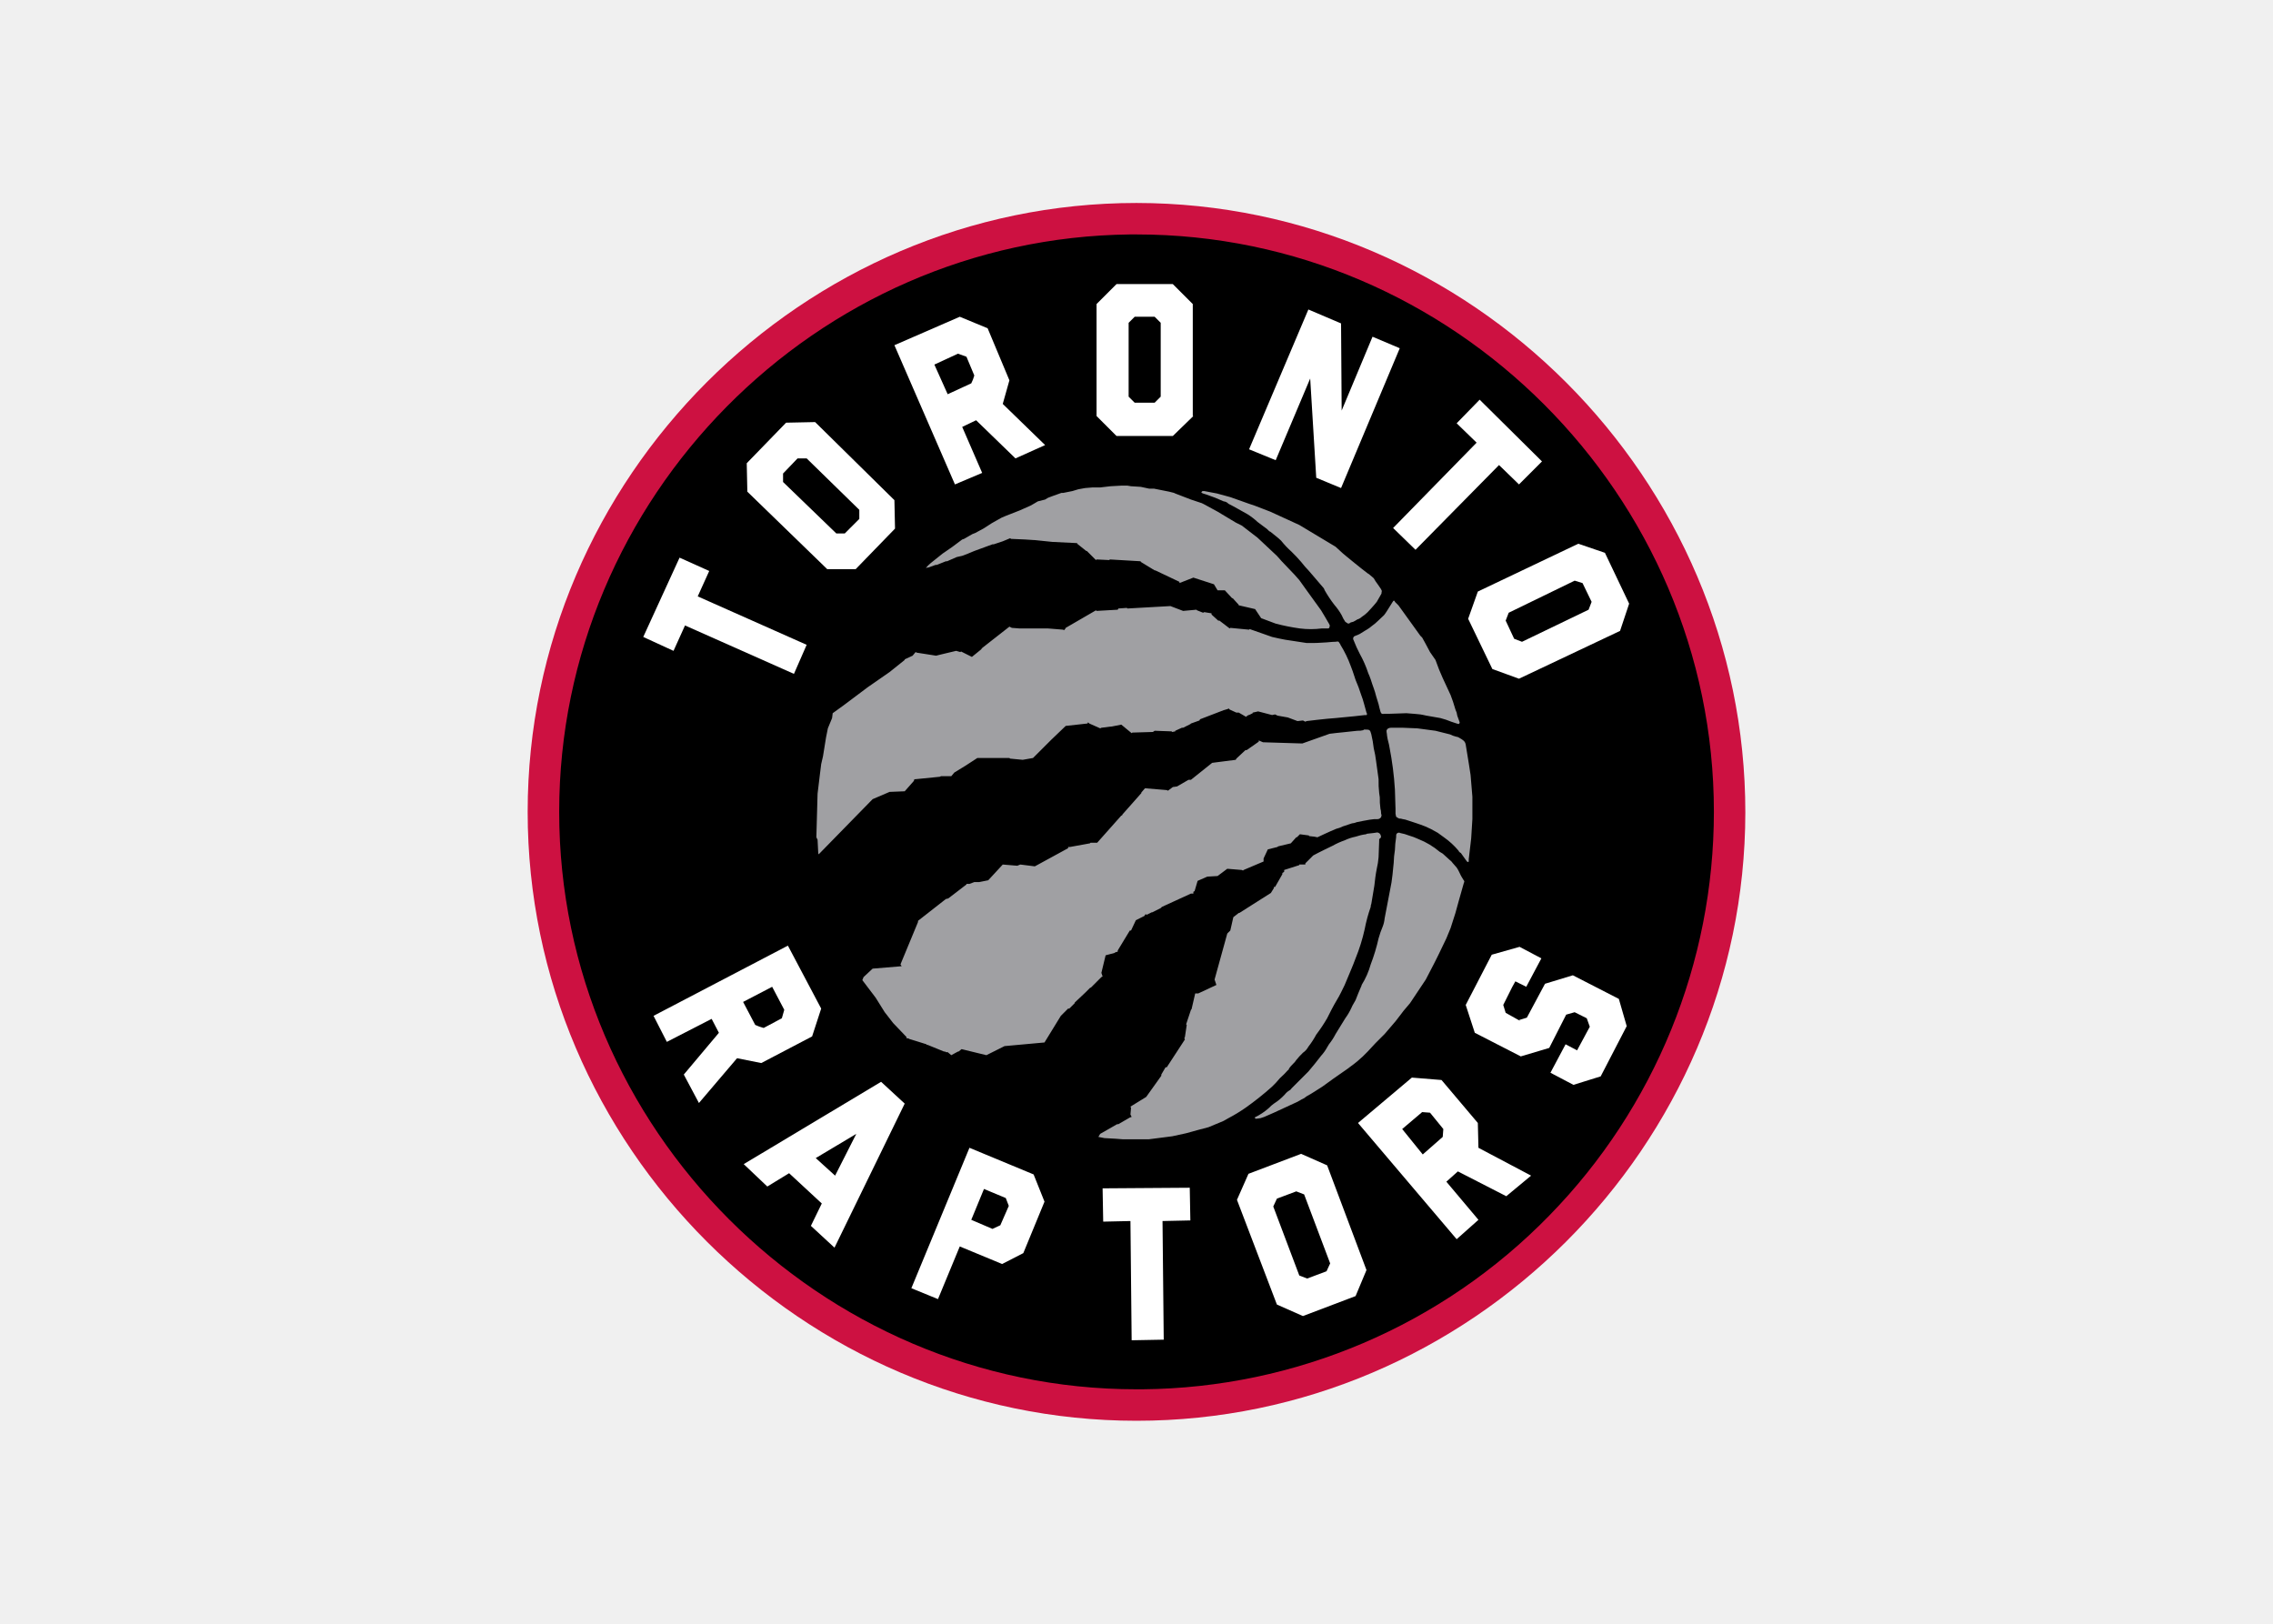
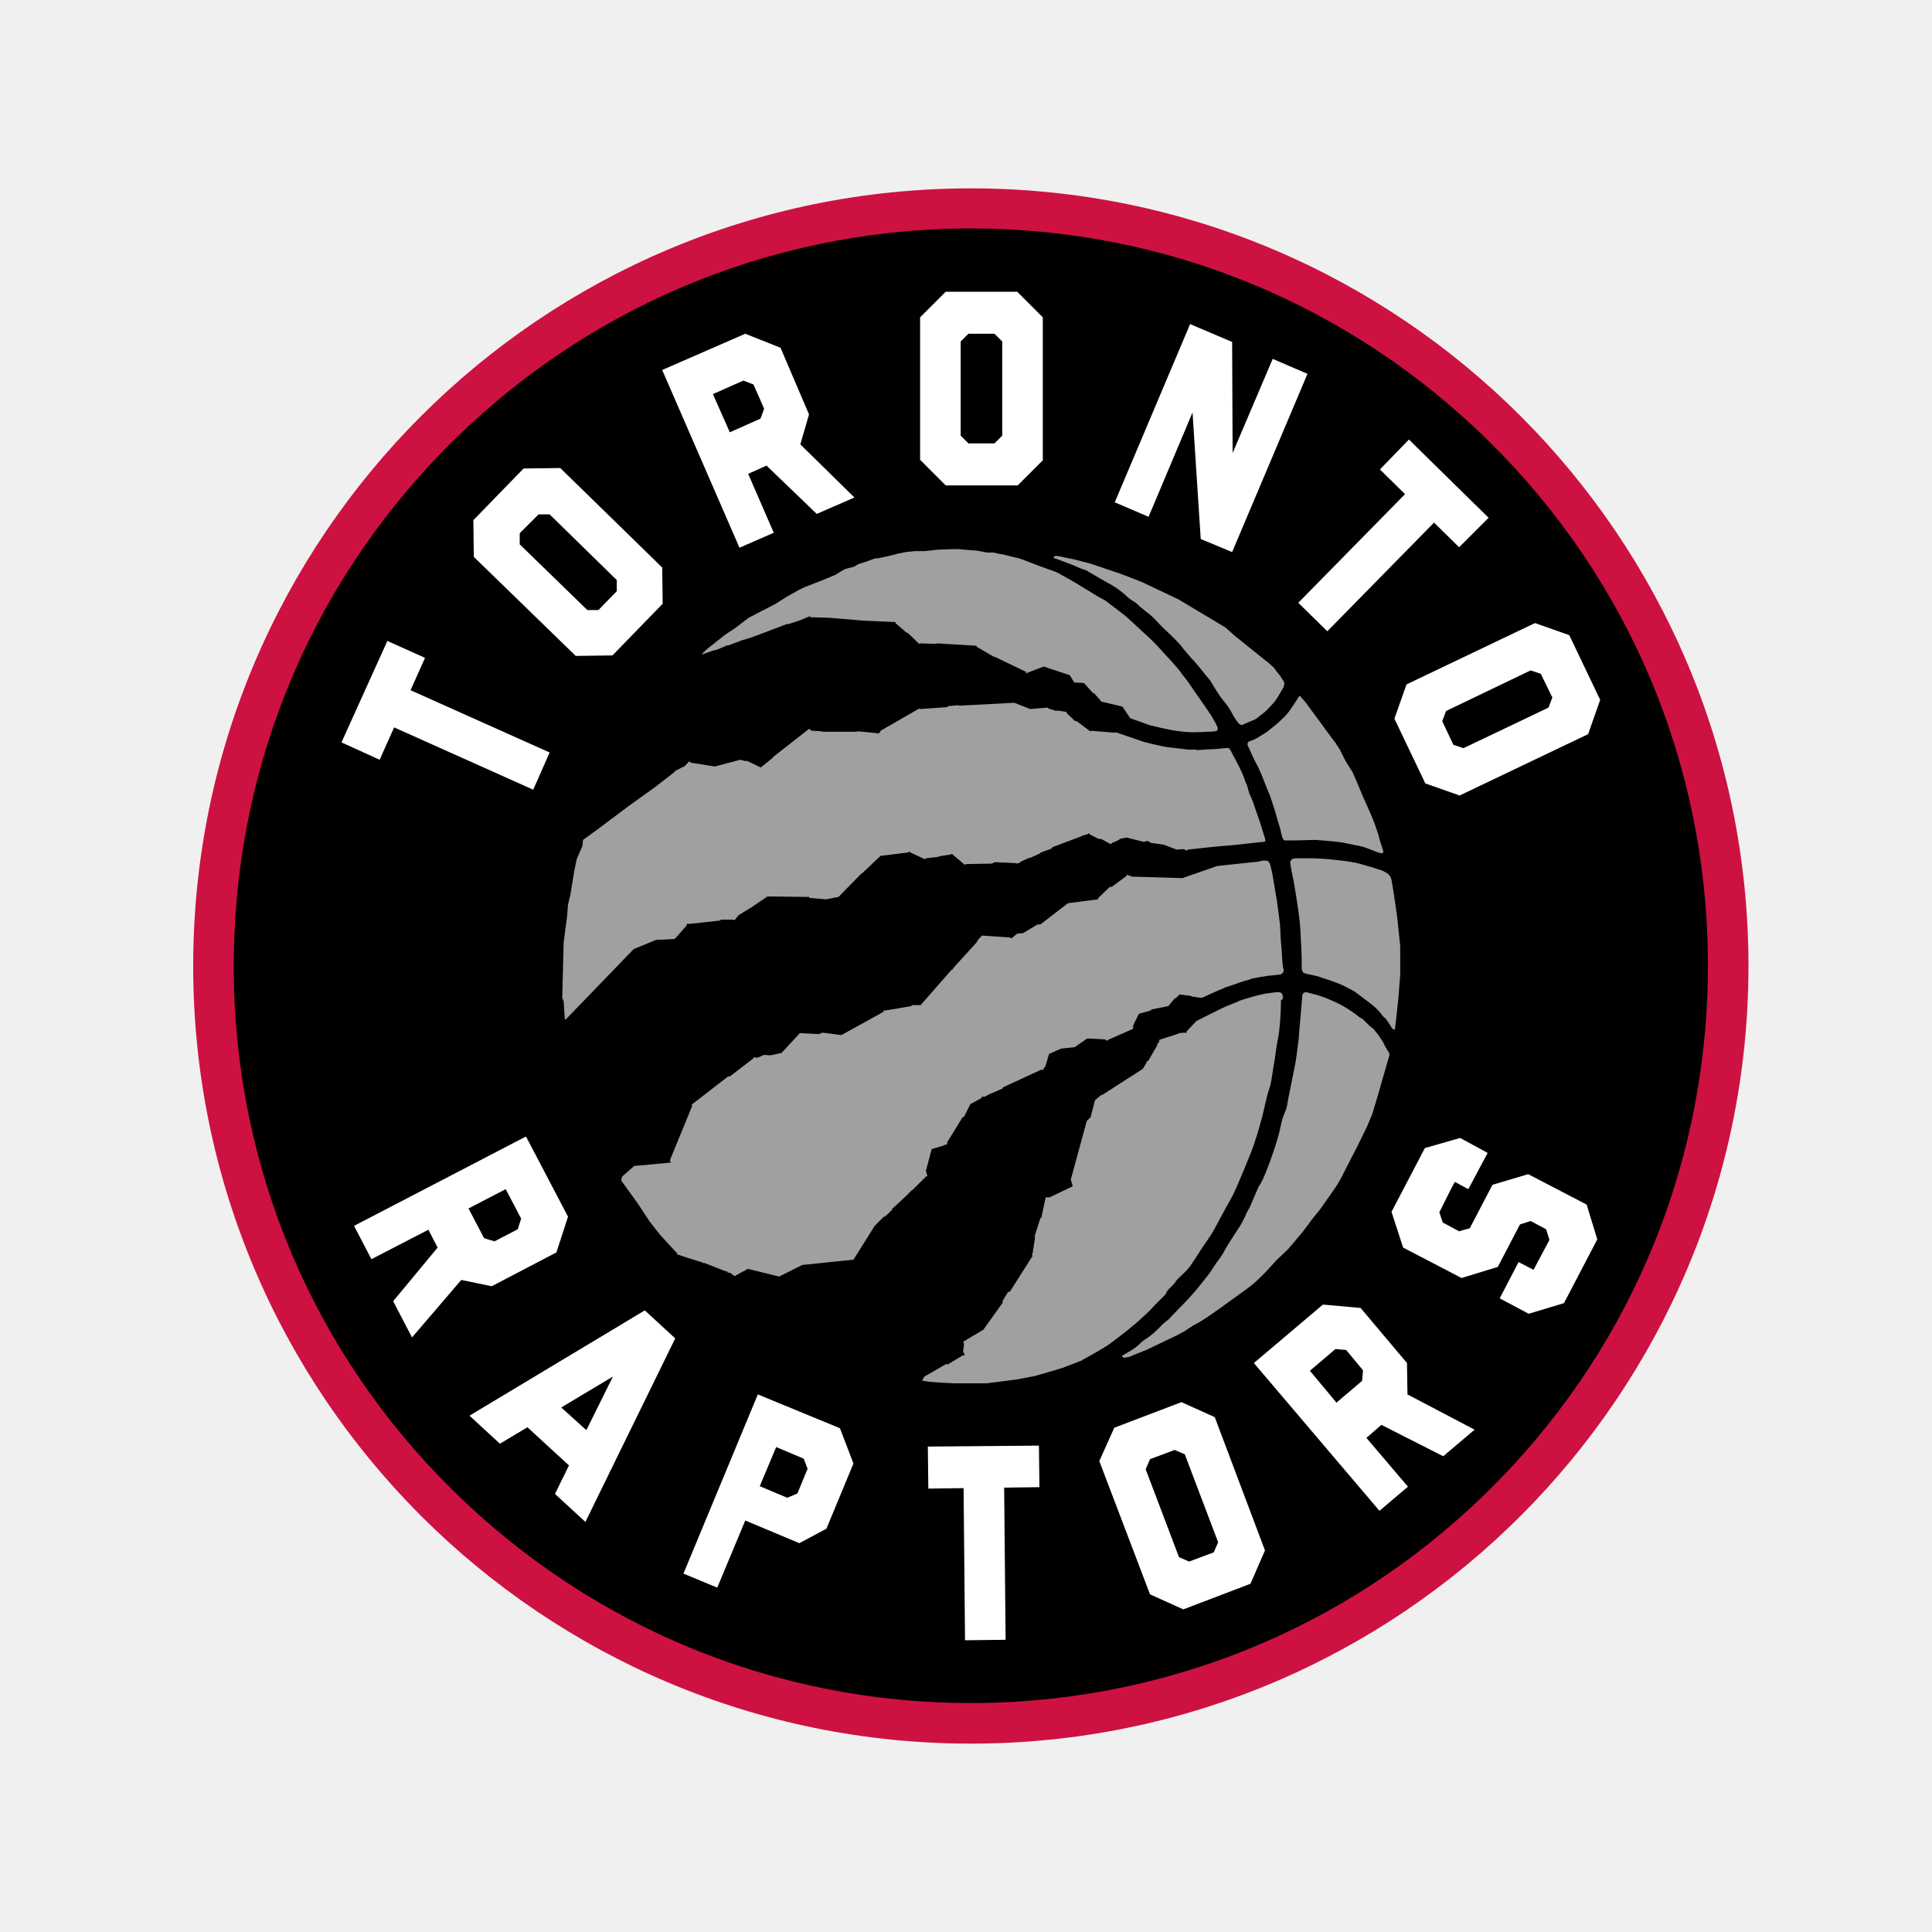
- <svg xmlns="http://www.w3.org/2000/svg" clip-rule="evenodd" fill-rule="evenodd" viewBox="0 0 560 400">
-   <path d="m429.999 200.149c-.082 82.231-67.768 149.85-149.999 149.85-82.287 0-149.999-67.712-149.999-149.999s67.712-149.999 149.999-149.999c82.32.062 150.018 67.829 149.999 150.149z" fill="#cd1141" />
-   <path d="m279.999 342.245c-78.029-.01-142.232-64.221-142.232-142.251 0-77.41 63.187-141.339 140.592-142.241h1.661c78.027 0 142.232 64.206 142.232 142.232 0 37.169-14.57 72.897-40.564 99.467-26.347 27.043-62.444 42.459-100.198 42.793z" />
-   <path d="m279.552 78.032-1.491 1.491v18.191l1.491 1.491h4.92l1.491-1.491v-18.191l-1.491-1.491zm14.463 24.453-5.07 4.92h-13.867l-4.92-4.92v-27.584l4.92-4.92h13.867l4.92 4.92v27.584h.149zm95.875 41.153-1.938-.596-16.252 7.903-.746 1.938 2.087 4.473 1.938.746 16.402-7.903.746-1.938-2.237-4.622zm-15.656 23.559-6.561-2.386-5.964-12.376 2.386-6.71 24.751-11.779 6.561 2.237 5.964 12.525-2.237 6.71-24.901 11.779zm-181.312-50.547v2.087l13.121 12.674h2.087l3.579-3.579v-2.237l-12.972-12.674h-2.237l-3.579 3.728zm27.435 6.561.149 7.008-9.692 9.99h-7.008l-19.682-19.085-.149-7.008 9.692-9.99 7.157-.149 19.533 19.235zm124.503-37.426-14.463 34.443-6.113-2.535-1.491-24.453-8.499 20.129-6.561-2.684 14.612-34.443 8.052 3.429.149 21.471 7.604-18.191 6.71 2.833zm-111.381 11.332 5.815-2.684c.313-.62.563-1.269.746-1.938l-1.938-4.622-2.087-.746-5.815 2.684 3.28 7.306zm15.209-3.429-1.64 5.815 10.437 10.139-7.306 3.28-9.692-9.394-3.429 1.64 4.92 11.332-6.71 2.833-14.91-34.294 16.103-7.008 6.859 2.833 5.368 12.823zm125.546 25.646-4.92-4.771-20.576 20.875-5.517-5.368 20.576-21.024-4.92-4.771 5.666-5.815 15.358 15.209-5.666 5.666zm-199.503 21.322-2.833 6.262 26.839 11.928-3.131 7.157-26.839-11.928-2.833 6.262-7.455-3.429 8.946-19.533 7.306 3.28zm205.02 95.427-3.728 7.008-2.684-1.342-.746 1.342-2.237 4.473.596 1.938 3.728 2.087-.447-.298 1.938-.596 4.473-8.35 6.859-2.087 11.332 5.815 1.938 6.71-6.412 12.376-6.71 2.087-5.666-2.982 3.728-7.008 2.833 1.491 3.131-5.815-.746-2.087-2.982-1.491-2.087.596-4.175 8.201-7.008 2.087-11.332-5.815-2.237-6.859 6.412-12.376 6.859-1.938 5.368 2.833zm-196.67 10.735 2.982 5.666c.671.314 1.369.564 2.087.746l4.473-2.386.596-2.087-2.982-5.666-7.157 3.728zm4.473 15.06-5.964-1.193-9.394 11.034-3.728-7.008 8.648-10.288-1.789-3.429-11.034 5.666-3.28-6.412 33.101-17.296 8.201 15.507-2.237 6.859-12.525 6.561zm51.74 38.618 5.219 2.237 1.938-.895 2.087-4.771-.746-1.938-5.368-2.237-3.131 7.604zm-2.833 6.561-5.368 12.972-6.561-2.684 14.314-34.592 15.805 6.561 2.684 6.71-5.219 12.674-5.219 2.684-10.437-4.324zm56.809-6.412-6.859.149.298 29.225-7.903.149-.298-29.374-6.71.149-.149-8.201 21.471-.149.149 8.052zm21.322-5.368-.895 1.938 6.412 16.998 1.938.746 4.771-1.789.895-1.938-6.412-16.998-1.938-.746zm22.068 17.594-2.684 6.412-12.972 4.92-6.412-2.833-9.841-25.795 2.833-6.412 12.972-4.92 6.412 2.833zm13.866-28.478 4.92-4.324.149-1.938-3.28-4.026-1.938-.149-4.92 4.175 5.07 6.262zm13.569-7.753.149 6.113 12.972 6.859-6.113 5.07-11.928-6.113-2.833 2.535 7.903 9.394-5.368 4.771-24.304-28.628 13.27-11.183 7.306.596zm-158.35 12.971 5.219-10.288-9.99 5.964zm-.149 17.743-5.815-5.368 2.684-5.517-8.052-7.455-5.368 3.28-5.815-5.517 33.847-20.278 5.815 5.368z" fill="#fff" />
-   <path d="m309.075 275.297.298.298c.401-.02.799-.07 1.193-.149l.895-.298 2.386-1.044 5.815-2.684 1.044-.596.596-.298.596-.447 1.044-.596 1.193-.746 1.64-1.044 2.684-1.938 1.491-1.044 1.938-1.342 1.789-1.342.746-.596 1.342-1.193 1.193-1.193 1.938-2.087 2.237-2.237 2.684-3.131 1.491-1.938.447-.596 1.64-1.938 2.982-4.473.895-1.342 2.087-4.026 1.044-2.087 1.938-4.026 1.044-2.535 1.193-3.728s1.342-4.92 2.087-7.455c.149-.149.149-.447-.149-.746-.405-.614-.754-1.262-1.044-1.938-.167-.365-.365-.716-.596-1.044l-1.044-1.193c-.149-.298-.447-.447-.746-.746l-1.64-1.491-.746-.447c-1.557-1.322-3.32-2.379-5.219-3.131-.769-.363-1.567-.662-2.386-.895-.675-.267-1.374-.467-2.087-.596-.293-.175-.673-.112-.895.149-.149.149-.149.447-.149.895-.173 1.035-.273 2.081-.298 3.131-.173 1.035-.273 2.081-.298 3.131l-.298 2.982c-.125 1.252-.326 2.498-.596 3.728-.447 2.386-.895 4.771-1.342 7.008-.061.664-.211 1.315-.447 1.938-.414.969-.763 1.966-1.044 2.982-.488 2.182-1.136 4.324-1.938 6.412-.5 1.788-1.252 3.495-2.237 5.07 0 .149 0 .149-.149.447-.447 1.044-.895 2.087-1.342 3.28-.298.596-.746 1.193-1.044 1.938-.408.895-.907 1.743-1.491 2.535l-2.386 3.877c-.458.898-1.008 1.748-1.64 2.535l-.447.746c-.41.753-.911 1.455-1.491 2.087-1.044 1.342-2.087 2.684-3.131 3.877l-2.237 2.237-1.938 1.938c-.149.298-.298.298-.447.447-.463.265-.869.62-1.193 1.044-.793.86-1.695 1.612-2.684 2.237-.434.304-.834.655-1.193 1.044-1.072.963-2.278 1.767-3.579 2.386zm52.634-62.922.149-.149v-.596l.596-5.07.298-4.771v-5.517l-.447-5.368s-.746-4.92-1.193-7.455c-.149-.895-.746-1.193-1.491-1.64-.298-.149-.447-.298-.746-.298-.569-.132-1.12-.333-1.64-.596l-3.579-.895-4.473-.596-3.579-.149h-2.535c-.596 0-1.044 0-1.342.447-.298.298 0 .895 0 1.491.149 1.193.447 1.789.596 2.833.676 3.446 1.124 6.932 1.342 10.437l.149 4.771v1.193c.035.251.084.5.149.746.227.181.478.332.746.447.304-.002.608.047.895.149.409.046.81.145 1.193.298 1.342.447 2.833.895 4.324 1.491.923.388 1.82.835 2.684 1.342.077.084.184.138.298.149.596.447 1.193.895 1.64 1.193 1.33.933 2.534 2.037 3.579 3.28.117.266.331.48.596.596l1.491 2.087.298.149zm-36.084-57.554h1.342c.298 0 .596 0 .596-.447.149-.298 0-.447-.149-.746-.149-.298-1.044-1.789-1.044-1.789l-.895-1.491-3.877-5.368-.746-1.044-.746-1.044-1.193-1.342-3.131-3.28-1.193-1.342-4.771-4.473-3.877-2.982-1.491-.746-4.473-2.684-3.28-1.789-.596-.298-2.684-.895-3.877-1.491-.298-.149-1.193-.298-1.491-.298-2.237-.447h-1.193l-2.087-.447-2.386-.149-.895-.149h-1.491l-2.684.149-2.535.298h-1.938l-1.789.149-1.64.298-1.491.447-2.237.447h-.447l-2.087.746-1.193.447-.746.447-1.789.447-.746.447-1.044.596-2.684 1.193-3.429 1.342-1.044.447-2.386 1.342-2.087 1.342-1.938 1.044-.746.298-2.087 1.193-.447.149-2.386 1.789-1.938 1.342-.447.298-2.237 1.789-.746.596c-.434.359-.834.759-1.193 1.193l.746-.149 1.64-.596h.298l2.237-.895h.298l2.386-1.044 1.342-.298 1.193-.447 1.789-.746 4.473-1.64h.298l2.237-.746 1.789-.746.298.149 3.429.149 2.237.149h.149l4.324.447 6.113.298v.149l2.237 1.789h.149l2.237 2.237.149-.149 3.131.149.149-.149 7.604.447v.149l3.429 2.087h.149l5.964 2.833v.298l3.429-1.342 5.07 1.64.895 1.491h1.789l1.789 1.938h.149l1.491 1.64v.149h.149l3.877.895 1.491 2.237 3.579 1.342c1.962.519 3.954.917 5.964 1.193 1.782.225 3.586.225 5.368 0zm33.996 23.111c-.149-.447-.596-1.64-.596-1.64l-.149-.746-.298-.746-.596-1.938-.596-1.64-1.938-4.175-.895-2.087-.895-2.386-1.342-1.938-1.193-2.237-.746-1.342-.447-.447-5.368-7.455-.895-.895c-.011-.159-.139-.287-.298-.298s-1.64 2.684-2.386 3.579c-.746.746-2.237 2.087-2.237 2.087s-1.193.895-1.342 1.044c-.385.268-.783.518-1.193.746l-1.193.746c-.335.176-.685.326-1.044.447-.298.149-.447.149-.447.298-.149.149-.149.149-.149.447s.149.298.149.447c.435 1.121.933 2.215 1.491 3.28.846 1.52 1.546 3.118 2.087 4.771.225.486.424.984.596 1.491.447 1.491 1.044 2.833 1.342 4.175l.596 1.938c.149.596.298 1.342.447 1.789s.298.746.895.596h1.193l4.324-.149c.447 0 3.429.298 3.429.298s.895.149 1.491.298l3.429.596c.916.231 1.813.529 2.684.895l1.342.447c.157.026.307.076.447.149.298-.149.298-.298.298-.447zm-19.234-32.505c-.116-.267-.266-.518-.447-.746l-.298-.447-.746-1.044-.447-.746-1.044-.895c-.134-.121-.285-.221-.447-.298-1.789-1.342-5.219-4.175-5.219-4.175l-.895-.746-1.789-1.64-8.946-5.368-7.157-3.28-3.877-1.491-1.342-.447-4.622-1.64-3.28-.895-3.131-.596h-.447l-.298.298s.298.298.447.298c1.044.298 2.087.746 2.982 1.044l2.087.895c.458.042.883.256 1.193.596 1.491.746 2.982 1.64 4.622 2.535.906.562 1.756 1.21 2.535 1.938l1.789 1.342c.333.203.635.455.895.746.149.149.298.298.447.298.895.746 1.938 1.491 2.684 2.237.767.965 1.615 1.864 2.535 2.684.895.895 1.64 1.64 2.386 2.535.603.782 1.25 1.528 1.938 2.237l3.579 4.175c.149.149.149.298.298.596.708 1.249 1.506 2.444 2.386 3.579.68.783 1.28 1.631 1.789 2.535.24.577.539 1.126.895 1.64.298.149.596.447.746.447.226-.031.436-.137.596-.298l.596-.149c.362-.174.711-.374 1.044-.596.393-.107.752-.312 1.044-.596.539-.342 1.04-.742 1.491-1.193.447-.447 1.491-1.64 1.491-1.64l.746-.895 1.193-2.087c-.149 0 .149-.447 0-.746zm-3.728 30.119c-.447-1.491-.746-2.982-1.342-4.473-.381-1.216-.83-2.411-1.342-3.579l-.746-2.237-.447-1.193c-.661-1.823-1.511-3.572-2.535-5.219-.011-.114-.065-.221-.149-.298l-.298-.447c-.298-.149-.447 0-.895 0-.746 0-1.789.149-2.087.149-.447 0-1.938.149-3.131.149h-1.789l-3.877-.596c-1.491-.149-4.622-.895-4.622-.895l-2.535-.895-2.982-1.044-.149.149-4.622-.447-.149.149-2.535-1.938h-.298l-1.64-1.491v-.298l-1.789-.298-.298.149-1.491-.596-.149-.149-3.28.298-3.131-1.193-10.586.596-.149-.149-2.087.149-.149.298-5.219.298-.149-.149-7.455 4.324-.149.298-.298.298-.149-.149-3.728-.298h-7.008l-1.938-.149-.596-.298-6.859 5.368v.149l-2.386 1.938-2.684-1.342-.149.149-1.044-.298s-5.07 1.193-4.92 1.193l-4.771-.746-.298-.149-.746.895-1.938.895v.149l-3.728 2.982-5.368 3.728-5.964 4.473-2.684 1.938-.149 1.193-1.044 2.535-.447 2.237-.746 4.622-.447 1.938-.298 2.386-.596 4.92-.298 10.736.298.596.149 2.982s0 .596.149.596l13.27-13.569 4.175-1.789 3.728-.149 2.237-2.535.149-.447h.298l5.964-.596.298-.149h2.535l.746-.895 2.684-1.64 2.982-1.938h7.903l.149.149 3.131.298 2.535-.447 4.473-4.473 3.579-3.429 5.368-.596.149-.298.298.298 2.684 1.193.298-.149 2.386-.298h.149l2.237-.447h.149l2.535 2.087.149-.149 5.07-.149.447-.298 4.175.149.149.149.746-.149v-.149l1.64-.746h.298l1.789-.895.149-.149 2.087-.746.149-.298 5.815-2.237 1.044-.298.149-.149.298.298 1.64.746h.596l1.789 1.044.149-.149.447-.298h.149l.895-.447v-.149l1.342-.298 3.429.895.746-.149.596.298 2.535.447 2.386.895 1.342-.149.596.298.298-.149s4.771-.596 7.157-.746c1.64-.149 3.131-.298 4.622-.447l2.684-.298c.298.149.596-.149.298-.596zm3.579 24.453c0-.447-.149-.596-.149-.895-.124-.888-.174-1.787-.149-2.684l-.149-1.044c-.128-1.138-.178-2.284-.149-3.429l-.596-4.324c-.127-1.106-.326-2.201-.596-3.28-.127-1.154-.326-2.3-.596-3.429-.298-1.193-.447-1.193-1.64-1.193-.149 0-.298 0-.298.149-.487.123-.989.174-1.491.149-2.386.298-4.622.447-6.859.746l-6.71 2.386-9.692-.298-1.044-.447v.298l-2.982 2.087h-.298l-2.237 2.087-.149.298-5.815.746-5.219 4.175h-.596l-2.833 1.64-1.044.149-1.193.895-.298-.149-5.368-.447-.895 1.044v.149l-4.622 5.219-.149.298h-.149l-5.964 6.71h-1.64l-.149.149-4.92.895h-.447v.298l-8.201 4.473-3.579-.447-.746.298-3.579-.298-3.579 3.877-2.237.447h-1.193l-1.193.447h-.746v.149l-4.473 3.429-.596.149-6.859 5.368v.298l-4.324 10.437.298.447-7.157.596-2.237 2.087-.298.746 3.28 4.324 2.237 3.579 2.087 2.684 3.28 3.429v.298c.149 0 .596 0 .596.149l1.938.596 2.386.746v.004c0 .08.066.145.145.145h.153l4.026 1.64h.298l.149.149h.447l.895.746 1.64-.895h.149l.746-.596 6.113 1.491 4.473-2.237 9.841-.895 4.026-6.561 1.789-1.789h.298l1.342-1.342v-.149l2.535-2.386 1.193-1.193.298-.149 1.342-1.342 1.193-1.193.298-.149-.298-.895 1.044-4.324 2.237-.596.149-.149.596-.149v-.298l2.982-4.92h.298l1.193-2.535 2.087-1.044.298-.447.298.149 1.193-.596h.149l2.087-1.044.298-.298 7.157-3.28h.596v-.447l.298-.149.746-2.535 2.386-1.044 2.535-.149 2.386-1.789 3.579.298.298.149.149-.149 4.92-2.087v-.746l1.044-2.237 2.386-.596.149-.149 3.131-.746 1.342-1.491h.149l.746-.746 2.237.298v.149l1.342.149.746.149s3.131-1.491 4.622-2.087c.569-.132 1.12-.333 1.64-.596l2.237-.746c.413-.029.816-.129 1.193-.298l1.491-.298 1.64-.298 1.193-.149h.746c.28.014.553-.096.746-.298.298-.149.149-.447.298-.596-.101-.287-.152-.59-.149-.895zm0 6.263c.02-.326-.087-.646-.298-.895-.164-.158-.373-.261-.596-.298-.149 0-1.044.149-1.044.149l-1.342.149c-.298 0-.298.149-.447.149-.864.111-1.712.311-2.535.596-.928.185-1.83.486-2.684.895-1.033.357-2.03.805-2.982 1.342-.298.149-3.429 1.64-4.771 2.386l-1.938 1.938v.298h-1.491v.149l-3.728 1.193v.447l-.447.298v.298l-1.789 3.131h-.298v.298s-.298.447-.746 1.193l-7.753 4.92h-.149l-1.342 1.044-.746 3.28-.746.746-3.131 11.332.447 1.342-4.473 2.087h-.746l-.895 3.877-.149.149-1.193 3.579.149.149-.447 2.982-.149.298.149.298-4.473 6.859h-.298l-1.044 1.789v.298l-3.728 5.219-3.877 2.386.149.298-.149 1.64.298.596-.447.149-2.833 1.64h-.298l-4.175 2.386-.447.746 1.491.298 2.684.149 1.938.149h6.262l5.815-.746 3.429-.746 2.684-.746 2.833-.746 3.579-1.491.298-.149 1.044-.596c1.445-.754 2.839-1.602 4.175-2.535 2.286-1.61 4.477-3.354 6.561-5.219.686-.659 1.333-1.356 1.938-2.087.683-.609 1.33-1.255 1.938-1.938.149-.149.298-.149.298-.447.311-.429.66-.829 1.044-1.193.291-.26.543-.562.746-.895.509-.63 1.057-1.228 1.64-1.789.56-.383 1.02-.893 1.342-1.491.732-.936 1.38-1.933 1.938-2.982.979-1.284 1.876-2.628 2.684-4.026.746-1.491 1.491-2.982 2.386-4.473.746-1.193 1.342-2.535 1.938-3.728.895-2.237 1.938-4.473 2.684-6.561.948-2.317 1.696-4.712 2.237-7.157.358-1.874.856-3.718 1.491-5.517-.01-.257.041-.512.149-.746l.746-4.473c.149-1.342.298-2.684.596-4.175.221-.932.372-1.879.447-2.833l.149-4.026v-.447c.189-.103.344-.258.447-.447z" fill="#a0a0a3" />
+ <svg xmlns="http://www.w3.org/2000/svg" version="1.1" id="Layer_1" x="0px" y="0px" width="400px" height="400px" viewBox="0 0 400 400" style="enable-background:new 0 0 400 400;" xml:space="preserve">
+   <style type="text/css">
+ 	.st0{fill:#CD1141;}
+ 	.st1{fill:#FFFFFF;}
+ 	.st2{fill:#A0A0A3;}
+ </style>
+   <g>
+     <path class="st0" d="M362,200c0,88.9-72.1,161-161,161c-88.9,0-161-72.1-161-161c0-88.9,72.1-161,161-161   C289.9,39,362,111.1,362,200" />
+     <path d="M201,352.6c-40.4,0-78.5-15.7-107.3-44.1c-28.8-28.4-44.9-66.4-45.3-106.9c-0.4-40.8,15-79.3,43.5-108.4   c28.5-29.1,66.7-45.4,107.4-45.9c0.6,0,1.2,0,1.7,0c40.4,0,78.5,15.7,107.3,44.1c28.8,28.4,44.9,66.4,45.3,106.9   c0.4,40.8-15,79.3-43.5,108.4c-28.5,29.1-66.7,45.4-107.4,45.9C202.1,352.6,201.5,352.6,201,352.6" />
+     <g>
+       <path class="st1" d="M216,95.2l-5.3,5.3h-14.9l-5.3-5.3V65.7l5.3-5.3h14.8l5.3,5.3V95.2z M200.5,69.1l-1.6,1.6v19.5l1.6,1.6h5.4    l1.6-1.6V70.7l-1.6-1.6H200.5z" />
+       <path class="st1" d="M302.2,164.7l-7.1-2.5l-6.4-13.4l2.5-7.1l26.6-12.7l7.1,2.5l6.4,13.4l-2.5,7.1L302.2,164.7z M319,139.5    l-2.1-0.7l-17.5,8.4l-0.8,2.1l2.3,4.9l2.1,0.7l17.6-8.4l0.8-2.1L319,139.5z" />
+       <path class="st1" d="M137.1,117.5l0.1,7.5l-10.4,10.7l-7.6,0.1l-21.1-20.5l-0.1-7.6L108.4,97l7.6-0.1L137.1,117.5z M107.6,110.4    l0,2.3l14,13.6l2.3,0l3.8-3.9l0-2.3l-13.9-13.6l-2.3,0L107.6,110.4z" />
+       <polygon class="st1" points="270.7,77.4 255.1,114.3 248.6,111.6 246.9,85.4 237.8,107 230.8,104 246.4,67.1 255.1,70.8    255.2,93.8 263.5,74.3   " />
+       <path class="st1" d="M167.5,85.8l-1.8,6.2l11.2,11l-7.8,3.4l-10.4-10l-3.8,1.7l5.3,12.2l-7.1,3.1l-16-36.8l17.2-7.5l7.3,2.9    L167.5,85.8z M151.1,89.5l6.3-2.8c0.1,0,0.8-2.1,0.8-2.1l-2.2-5l-2.1-0.8l-6.3,2.8L151.1,89.5z" />
+       <polygon class="st1" points="302.1,113.3 296.9,108.2 274.8,130.7 268.8,124.8 290.9,102.3 285.7,97.2 291.7,91 308.2,107.2   " />
+       <polygon class="st1" points="88,136.2 85,142.9 113.8,155.8 110.4,163.5 81.6,150.6 78.6,157.3 70.7,153.7 80.2,132.7   " />
+       <path class="st1" d="M308,238.7l-4,7.5l-2.8-1.5l-0.8,1.5L298,251l0.7,2.1l3.9,2.1l-0.5-0.3l2.2-0.6l4.7-9l7.4-2.2l12.1,6.3    l2.2,7.2l-6.9,13.2c0,0-7.3,2.2-7.3,2.2l-6-3.2l3.9-7.5l3.1,1.6l3.3-6.2l-0.7-2.2l-3.2-1.7l-2.2,0.7l-4.6,8.8l-7.5,2.3l0,0    l-12.1-6.3l-2.4-7.4l6.9-13.2l7.3-2.1L308,238.7z" />
+       <path class="st1" d="M101.8,266.3l-6.3-1.3l-10.2,11.9l-3.9-7.5l9.2-11.1l-1.9-3.7l-11.8,6.1l-3.6-6.9l35.6-18.5l8.7,16.6    l-2.4,7.4L101.8,266.3z M97,250.2l3.2,6.1c0,0.1,2.2,0.7,2.2,0.7l4.8-2.5l0.7-2.2l-3.2-6.1L97,250.2z" />
+       <path class="st1" d="M154.3,314.8l-5.8,13.9l-7-2.9l15.4-37.1l17,7l2.8,7.3l-5.6,13.5l-5.6,3L154.3,314.8z M157.3,307.7l5.7,2.4    c0,0,2.1-0.9,2.1-0.9l2.1-5.1l-0.8-2.1l-5.7-2.4L157.3,307.7z" />
+       <polygon class="st1" points="215.2,307.9 207.9,308 208.2,339.5 199.8,339.6 199.5,308.1 192.2,308.2 192.1,299.5 215.1,299.3    " />
+       <path class="st1" d="M261.9,321l-3,6.9l-13.9,5.3l-6.9-3.1l-10.5-27.6l3.1-6.9l13.9-5.3l6.9,3.1L261.9,321z M238.1,302.1l-0.9,2.1    l6.9,18.2l2.1,0.9l5.1-1.9l0.9-2.1l-6.9-18.2l-2.1-0.9L238.1,302.1z" />
+       <path class="st1" d="M291.3,282.2l0.1,6.5l13.9,7.3l-6.5,5.5L286,295l-3.1,2.7l8.6,10.1l-5.9,5l-26-30.6l14.3-12.1l7.8,0.7    L291.3,282.2z M276.7,290.4l5.3-4.5c0,0,0.2-2.2,0.2-2.2l-3.5-4.2l-2.2-0.2l-5.3,4.5L276.7,290.4z" />
+       <path class="st1" d="M121.2,315.1l-6.3-5.8l2.9-5.9l-8.6-7.9l-5.7,3.4l-6.3-5.8l36.3-21.8l6.3,5.8L121.2,315.1z M121.4,296.1    l5.5-11.1l-10.7,6.4L121.4,296.1z" />
+     </g>
+     <g>
+       <path class="st2" d="M232.3,280.7c0.1,0.2,0.2,0.4,0.3,0.4c0.4,0,1.3-0.2,1.3-0.2l0.9-0.4l2.5-1c0,0,6.3-3,6.3-3    c0,0,1.1-0.6,1.1-0.6l0.6-0.3l0.7-0.5l1.1-0.7l1.3-0.7l1.7-1.1l3-2.1l1.5-1.1l2.1-1.5l1.9-1.4l0.9-0.7l1.3-1.2l1.3-1.3l2.1-2.3    l2.5-2.4l2.8-3.3l1.6-2.1l0.5-0.7l1.7-2.1l3.3-4.7l0.9-1.5l2.2-4.3l1.2-2.3l2.1-4.3l1.1-2.6l1.2-4c0,0,1.5-5.3,2.3-8    c0.1-0.3,0.1-0.6-0.1-0.9c-0.5-0.6-0.8-1.4-1.2-2.1c-0.2-0.4-0.5-0.7-0.7-1.1c-0.2-0.3-0.8-1-1-1.3c-0.2-0.3-0.5-0.5-0.8-0.7    c-0.7-0.6-1.3-1.3-1.8-1.7c-0.3-0.1-0.5-0.3-0.8-0.5c-1.8-1.4-3.6-2.5-5.6-3.3c-0.8-0.4-1.7-0.7-2.6-1c-0.6-0.2-1.6-0.4-2.2-0.6    c-0.4-0.1-0.7-0.1-0.9,0.1c-0.3,0.2-0.3,0.6-0.3,1c-0.1,1.1-0.2,2.3-0.3,3.4c-0.1,1.1-0.2,2.3-0.3,3.4c-0.1,1-0.1,2.1-0.3,3.1    c-0.2,1.4-0.3,2.7-0.6,4.1c-0.5,2.5-1,5-1.5,7.5c-0.1,0.7-0.2,1.4-0.5,2c-0.5,1.1-0.8,2.2-1,3.3c-0.5,2.4-1.3,4.6-2.1,6.9    c-0.7,1.8-1.3,3.7-2.4,5.4c-0.1,0.1-0.1,0.2-0.2,0.4c-0.5,1.2-1,2.3-1.5,3.5c-0.3,0.7-0.8,1.4-1.1,2.2c-0.4,0.9-0.9,1.8-1.5,2.7    c-0.9,1.4-1.8,2.7-2.6,4.1c-0.5,1-1.1,1.9-1.8,2.8c-0.2,0.2-0.3,0.5-0.5,0.7c-0.5,0.8-1,1.6-1.6,2.3c-1.1,1.4-2.2,2.8-3.4,4.1    c-0.7,0.8-1.5,1.6-2.3,2.4c-0.7,0.7-1.4,1.5-2.1,2.2c-0.1,0.2-0.3,0.3-0.5,0.4c-0.4,0.4-0.9,0.7-1.2,1.1c-0.9,0.9-1.8,1.8-2.9,2.5    c-0.5,0.3-0.9,0.6-1.3,1C235,279.2,233.7,279.9,232.3,280.7" />
+       <path class="st2" d="M288.7,213.2c0,0,0.1-0.1,0.1-0.2c0-0.2,0.1-0.6,0.1-0.6l0.6-5.5l0.4-5.1l0-5.1l0-0.8l-0.6-5.8    c0,0-0.7-5.2-1.2-7.9c-0.2-1-0.8-1.4-1.6-1.8c-0.3-0.1-0.5-0.3-0.8-0.3c-0.6-0.2-1.2-0.4-1.8-0.6c-1.3-0.3-2.5-0.8-3.9-1    c-1.6-0.3-3.1-0.4-4.7-0.6c-1.3-0.1-2.6-0.2-3.9-0.2c-1,0-1.7,0-2.7,0c-0.6,0-1.1,0-1.4,0.4c-0.3,0.3-0.1,1,0,1.6    c0.2,1.3,0.4,1.9,0.6,3.1c0.6,3.7,1.3,7.4,1.4,11.2c0.1,1.7,0.2,3.4,0.2,5.1c0,0.5,0,0.8,0,1.3c0,0.3,0.1,0.6,0.2,0.8    c0.1,0.2,0.4,0.3,0.7,0.4c0.3,0.1,0.6,0.1,1,0.2c0.3,0.1,0.9,0.2,1.3,0.3c1.5,0.5,3.1,1,4.6,1.6c1,0.4,2,1,3,1.5    c0.1,0.1,0.2,0.1,0.3,0.2c0.6,0.4,1.2,0.9,1.7,1.3c1.4,1,2.8,2,3.8,3.4c0.2,0.3,0.4,0.5,0.7,0.7c0.4,0.4,1.1,1.7,1.6,2.3    C288.5,213.1,288.6,213.2,288.7,213.2" />
+       <path class="st2" d="M250,151.5c0.5,0,1,0,1.4-0.1c0.3,0,0.6,0,0.7-0.4c0.1-0.3-0.1-0.6-0.2-0.8c-0.1-0.3-1.1-2-1.1-2l-1-1.5    l-4.1-5.9l-0.8-1l-0.8-1.1l-1.3-1.5l-3.3-3.6l-1.4-1.4l-5.1-4.7l-4.2-3.2l-1.5-0.8l-4.9-3l-3.4-1.9l-0.7-0.3l-2.8-1l-4.2-1.6    l-0.3-0.1l-1.3-0.3l-0.4-0.1l-1.2-0.3l-2.5-0.5l-1.2,0l-2.2-0.4l-2.6-0.2l-0.9-0.1l-1.7,0l-2.8,0.1l-2.7,0.3l-2.1,0l-1.9,0.2    l-1.9,0.4l-1.5,0.4l-2.4,0.5l-0.5,0l-2.2,0.8l-1.3,0.4l-0.8,0.5l-1.9,0.5l-0.9,0.5L173,119l-2.9,1.2l-3.6,1.4l-1.2,0.6l-2.5,1.4    l-2.2,1.4l-2.1,1.1l-0.8,0.4l-2.3,1.2l-0.4,0.2l-2.6,2l-2.1,1.4l-0.4,0.3l-2.4,1.9l-0.9,0.7c0,0-1.3,1.1-1.3,1.3l0.9-0.3    c0,0,1.7-0.6,1.7-0.6c0,0,0.3,0,0.3,0l2.4-1h0.3l2.6-1c0,0,1.4-0.4,1.4-0.4s1.4-0.5,1.4-0.5l1.9-0.7l4.7-1.8l0.4,0l2.4-0.8    l1.9-0.8l0.3,0.2c0,0,3.7,0.1,3.7,0.1c0,0,2.4,0.2,2.4,0.2l0.1,0l4.7,0.4l0,0l6.6,0.3l0,0.2l2.3,2l0.2,0l2.4,2.3l0.2-0.1l3.3,0.1    l0.2-0.1l8.2,0.5l0,0.2l3.6,2.1l0.2,0l6.4,3.1l0,0.3l3.7-1.4l5.4,1.8l0.9,1.5l2,0.1l1.9,2.1l0.2,0l1.5,1.7l0,0.1h0.2l4.2,1    l1.6,2.4l3.9,1.4c0,0,4.2,1.1,6.3,1.3C246.2,151.7,248.5,151.6,250,151.5" />
+       <path class="st2" d="M286.4,176.3c-0.1-0.6-0.6-1.9-0.6-1.9l-0.2-0.7l-0.2-0.8l-0.7-2.1L284,169l-2-4.5l-0.9-2.2l-1.1-2.5    l-1.4-2.2l-0.3-0.6l-0.9-1.8l-0.9-1.4l-0.4-0.5l-5.8-7.9c0,0-0.6-0.7-0.9-1c-0.1-0.2-0.2-0.3-0.4-0.3c0,0,0,0,0,0    c0,0-1.8,2.9-2.6,3.8c-0.7,0.8-2.3,2.2-2.3,2.2s-1.3,1-1.5,1.2c-0.2,0.2-1.2,0.8-1.2,0.8l-1.3,0.8c0,0-1,0.5-1.2,0.5    c-0.2,0.1-0.4,0.1-0.5,0.3c-0.1,0.1-0.1,0.2-0.1,0.5c0,0.2,0.1,0.3,0.2,0.5c0.5,1.1,1,2.3,1.6,3.4c0.9,1.6,1.5,3.4,2.2,5.1    c0.2,0.6,0.5,1.1,0.7,1.7c0.5,1.5,1,3,1.4,4.5c0.2,0.7,0.4,1.3,0.6,2c0.2,0.7,0.3,1.4,0.5,2c0.1,0.4,0.4,0.7,0.9,0.6    c0.4,0,0.9,0,1.3,0c1.6,0,3.1-0.1,4.7-0.1c0.4,0,3.6,0.3,3.6,0.3s1.1,0.1,1.7,0.2c1.2,0.2,2.4,0.5,3.6,0.7c1,0.2,2,0.6,3,1    c0.4,0.2,0.9,0.3,1.4,0.5c0.2,0,0.4,0.1,0.4,0.1C286.4,176.5,286.4,176.4,286.4,176.3" />
+       <path class="st2" d="M265.9,141.4c0-0.2-0.5-0.9-0.5-0.9l-0.3-0.5l-0.8-1l-0.6-0.8l-1.1-1c0,0-0.2-0.2-0.4-0.3    c-1.9-1.5-5.6-4.5-5.6-4.5c0,0-1-0.8-1-0.8l-1.9-1.7l-9.7-5.8l-7.6-3.6c0,0-4.1-1.6-4.1-1.6c0,0-1.5-0.5-1.5-0.5c0,0-5-1.7-5-1.7    l-3.5-0.9l-3.4-0.7l-0.5,0l-0.3,0.3l0.1,0.1c0,0,0.3,0.2,0.5,0.2c1.1,0.4,2.1,0.8,3.2,1.2c0.7,0.3,1.4,0.6,2.1,0.9    c0.5,0.1,1,0.3,1.4,0.6c1.6,0.9,3.2,1.9,4.9,2.8c1,0.6,1.9,1.3,2.7,2c0.6,0.6,1.3,1.1,2,1.5c0.3,0.2,0.6,0.5,0.9,0.8    c0.2,0.1,0.3,0.3,0.5,0.4c0.9,0.8,2,1.5,2.8,2.4c0.9,1,1.8,1.9,2.8,2.8c0.9,0.9,1.8,1.7,2.6,2.7c0.6,0.8,1.3,1.6,2,2.4    c1.4,1.4,2.5,3,3.8,4.5c0.2,0.2,0.3,0.4,0.4,0.6c0.8,1.3,1.6,2.7,2.6,3.9c0.7,0.8,1.3,1.7,1.8,2.7c0.3,0.6,0.7,1.1,1.1,1.7    c0.2,0.3,0.6,0.5,0.8,0.5c0.2,0,0.5-0.2,0.5-0.2l0.7-0.3c0,0,0.9-0.4,1.2-0.5c0.3-0.1,0.9-0.5,1.1-0.7c0.2-0.2,1.1-0.8,1.6-1.3    c0.5-0.5,1.6-1.7,1.6-1.7l0.7-1l1.3-2.2C265.7,142.1,266,141.6,265.9,141.4" />
+       <path class="st2" d="M261.9,173.6c-0.5-1.6-0.9-3.1-1.5-4.7c-0.5-1.3-0.8-2.6-1.4-3.9c-0.4-0.7-0.6-1.6-0.8-2.4    c-0.2-0.4-0.4-0.8-0.5-1.2c-0.7-2-1.7-3.7-2.7-5.6c0-0.1-0.1-0.2-0.2-0.4c-0.1-0.2-0.2-0.3-0.4-0.5c-0.2-0.1-0.4,0-0.9,0    c-0.8,0.1-1.9,0.2-2.3,0.2c-0.4,0-2,0.1-3.3,0.2l-0.3-0.1h-0.8H246l-4.2-0.5c-1.5-0.2-5-1.1-5-1.1l-2.6-0.9l-3.2-1.1l-0.2,0.1    l-4.9-0.4l-0.2,0.1l-2.8-2.1l-0.3,0l-1.7-1.6l-0.1-0.3l-1.9-0.3l-0.2,0.1l-1.6-0.5l-0.2-0.2l-3.6,0.3l-3.3-1.3l-11.4,0.6l-0.2-0.1    l-2.1,0.2l-0.2,0.2l-5.6,0.4l-0.2-0.1l-8,4.6l-0.1,0.3l-0.4,0.3l-0.2-0.1l-4-0.4l-0.2,0.1l-7.1,0l-0.2-0.1l-2-0.1l-0.6-0.4    l-7.4,5.8l0,0.1l-2.6,2.1l-2.9-1.4l-0.2,0.1l-1.1-0.3c0,0-5.4,1.4-5.3,1.4c0,0-5-0.8-5-0.8l-0.3-0.3l-0.9,1l-2,1l-0.1,0.2l-4,3.1    l-5.7,4.1l-6.4,4.8l-2.9,2.1l-0.1,1.2l-1.2,2.8l-0.5,2.4l-0.8,4.9l-0.5,2.1l-0.2,2.5l-0.7,5.3l-0.3,11.5l0.3,0.7l0.2,3.2    c0,0,0,0.6,0.2,0.6c0,0,0,0,0,0l14.1-14.6l4.6-1.9l3.9-0.2l2.4-2.7l0.2-0.5l0.3,0.1l6.4-0.7l0.3-0.2h2.4l0.4,0.1l0.8-1l2.9-1.8    l3.1-2.1l8.6,0.1l0.1,0.2l3.4,0.3l2.6-0.5l4.8-4.9l0.1,0l3.8-3.6l5.7-0.7l0.2-0.2l0.3,0.2l3,1.4l0.2-0.2l2.6-0.3l0.1-0.1l2.5-0.4    l0.2-0.1l2.7,2.3l0.1-0.2l5.5-0.1l0.5-0.3l4.4,0.2l0.2,0.1l0.7-0.2l0.1-0.2l1.8-0.8l0.2,0l2-0.9l0.2-0.2l2.2-0.8l0.2-0.3l6.1-2.3    l0.1-0.1l1.1-0.3l0.2-0.2l0.3,0.3l1.8,0.9l0.5,0l2,1.1l0.1-0.2l0.6-0.3l0.1,0l1-0.5l0-0.1l1.4-0.3l3.6,0.9l0.8-0.2l0.7,0.4    l2.7,0.4l2.6,1c0,0,1.5-0.1,1.5-0.1c0,0,0.5,0.3,0.5,0.3l0.4-0.2c0,0,5.1-0.6,7.7-0.8c1.7-0.1,3.3-0.3,5-0.5    c0.9-0.1,1.9-0.2,2.8-0.3C261.8,174.4,262.1,174.2,261.9,173.6" />
+       <path class="st2" d="M265.6,199.9c0-0.4-0.1-0.6-0.1-0.9c-0.1-1-0.1-2-0.2-3c0-0.3-0.1-0.7-0.1-1c-0.1-1.2-0.1-2.5-0.2-3.7    c-0.2-1.6-0.4-3.1-0.6-4.6c-0.2-1.2-0.4-2.4-0.6-3.6c-0.2-1.3-0.4-2.4-0.7-3.6c-0.3-1.3-0.5-1.4-1.8-1.3c-0.1,0-0.2,0-0.3,0.1    c-0.5,0.1-1.1,0.2-1.6,0.2c-2.5,0.3-4.9,0.5-7.4,0.8l-7.2,2.5l-10.4-0.3l-1.1-0.4l0,0.2l-3.1,2.3l-0.4,0l-2.4,2.3l-0.1,0.3    l-6.2,0.8l-5.7,4.4l-0.6,0l-3,1.8l-1.2,0.1l-1.2,1l-0.3-0.2l-5.8-0.4l-1,1.1l0,0.2l-5,5.5l-0.1,0.3l-0.2,0l-6.4,7.3l-1.8,0    l-0.1,0.2l-5.3,0.9l-0.4,0c0,0-0.1,0.2-0.1,0.3c0,0-8.7,4.8-8.7,4.8l-3.9-0.5l-0.8,0.3l-3.9-0.2l-3.8,4.1l-2.3,0.5l-1.3-0.1    l-1.4,0.6l-0.8-0.1l0,0.2l-4.8,3.7l-0.5,0.1l-7.5,5.8l0.1,0.3l-4.6,11.2l0.2,0.5l-7.6,0.7l-2.5,2.2l-0.2,0.8l3.4,4.7l2.5,3.8    l2.2,2.8l3.5,3.8c0,0,0,0.3,0.1,0.3c0.1,0,0.5,0,0.5,0.1c0,0,2.1,0.7,2.1,0.7c0,0,2.6,0.8,2.6,0.8s0,0.1,0.1,0.1c0,0,0.3,0,0.3,0    l4.3,1.7l0.3,0l0.2,0.3c0,0,0.4,0,0.4,0c0,0,1,0.7,1,0.7l1.8-1l0.1,0l0.8-0.5l6.5,1.6l4.8-2.4l10.6-1.1l4.4-7    c0.7-0.7,1.9-1.9,1.9-1.9l0.2,0c0,0,1.5-1.4,1.5-1.4c0,0,0-0.2,0-0.2l2.7-2.5l1.3-1.3c0,0,0.3-0.2,0.3-0.2c0,0,1.5-1.5,1.5-1.5    l1.2-1.2l0.3-0.1l-0.3-1.1l1.2-4.5l2.4-0.7l0.1-0.1l0.7-0.2l0-0.4l3.2-5.2l0.3-0.1l1.3-2.6l2.2-1.2l0.3-0.4l0.4,0.1    c0,0,1.3-0.7,1.3-0.7h0.1l2.3-1l0.2-0.3l7.8-3.6l0.5,0l0.1-0.4l0.3-0.2l0.8-2.7l2.5-1.1l2.8-0.3l2.6-1.8l3.7,0.2l0.4,0.3l0.2-0.2    l5.2-2.3l0-0.7l1.2-2.4l2.5-0.7l0.1-0.2l3.5-0.7l1.3-1.6l0.2,0c0,0,0.8-0.8,0.8-0.8c0,0,2.4,0.3,2.4,0.3l0.1,0.1l1.3,0.2l0.8,0.1    c0,0,3.5-1.6,5-2.2c0.6-0.2,1.2-0.4,1.8-0.6c0.8-0.3,1.6-0.6,2.4-0.8c0.4-0.1,0.8-0.2,1.2-0.4l1.6-0.3l1.9-0.3l1.2-0.1    c0,0,0.6-0.1,0.8-0.1c0.2,0,0.5,0,0.8-0.3c0.3-0.2,0.2-0.5,0.3-0.7C265.6,200.3,265.6,200.2,265.6,199.9" />
+       <path class="st2" d="M265.6,206.7c0-0.3,0-0.7-0.2-1c-0.2-0.2-0.5-0.3-0.7-0.3c-0.2,0-1.1,0.1-1.1,0.1l-1.5,0.2    c-0.2,0-0.3,0.1-0.5,0.1c-0.9,0.2-1.8,0.4-2.7,0.7c-1,0.3-2,0.5-2.9,1c-1,0.4-2.1,0.8-3.1,1.3c-0.4,0.2-3.7,1.8-5.2,2.6l-2,2.1    l-0.1,0.4l-0.3-0.1l-1.2,0.1L244,214l-4,1.3l0,0.4l-0.4,0.4l0,0.3l-1.9,3.3l-0.3,0l0,0.3c0,0-0.4,0.6-0.8,1.3l-8.4,5.4l-0.2,0    l-1.3,1.1l-0.9,3.5l-0.8,0.8l-3.3,12.1l0.4,1.4l-4.8,2.3h-0.8l-0.9,4.2l-0.2,0.1l-1.2,3.8l0.1,0.2l-0.5,3.3l-0.2,0.2l0.2,0.3    l-4.7,7.4l-0.4,0.1l-1.1,1.8l0,0.4c0,0-4,5.6-4,5.6c0,0-4.2,2.5-4.2,2.5l0.2,0.4c0,0-0.2,1.7-0.2,1.7l0.4,0.6l-0.6,0.2l-3,1.8    l-0.3-0.1l-4.5,2.6l-0.5,0.8c0,0.1,1.7,0.3,1.7,0.3l2.9,0.2l2,0.1l2.3,0l1.1,0l1.7,0l1.7,0l6.2-0.8l3.7-0.7l2.8-0.8l3-0.9l3.9-1.5    l0.3-0.2l1.1-0.6c0,0,3.1-1.7,4.5-2.7c2.4-1.8,4.8-3.6,7-5.7c0.8-0.7,1.5-1.4,2.2-2.2c0.7-0.7,1.4-1.4,2.1-2.1    c0.1-0.1,0.3-0.2,0.3-0.4c0.2-0.6,0.7-1,1.1-1.4c0.3-0.3,0.6-0.6,0.8-0.9c0.5-0.8,1.2-1.3,1.8-1.9c0.5-0.5,1-1,1.4-1.6    c0.7-1,1.4-2.1,2.1-3.2c0.9-1.4,2-2.8,2.8-4.3c0.9-1.6,1.7-3.2,2.6-4.8c0.8-1.3,1.5-2.7,2.1-4.1c1-2.3,2-4.7,2.9-7    c1-2.5,1.7-5.1,2.4-7.7c0.5-1.9,0.8-3.9,1.5-5.8c0.1-0.2,0.1-0.5,0.2-0.8c0.3-1.6,0.5-3.2,0.8-4.8c0.2-1.5,0.4-3,0.7-4.5    c0.2-1,0.3-2.1,0.4-3.1c0.1-1.4,0.2-2.9,0.2-4.3c0-0.2,0-0.5,0-0.5S265.5,207,265.6,206.7" />
+     </g>
+   </g>
</svg>
